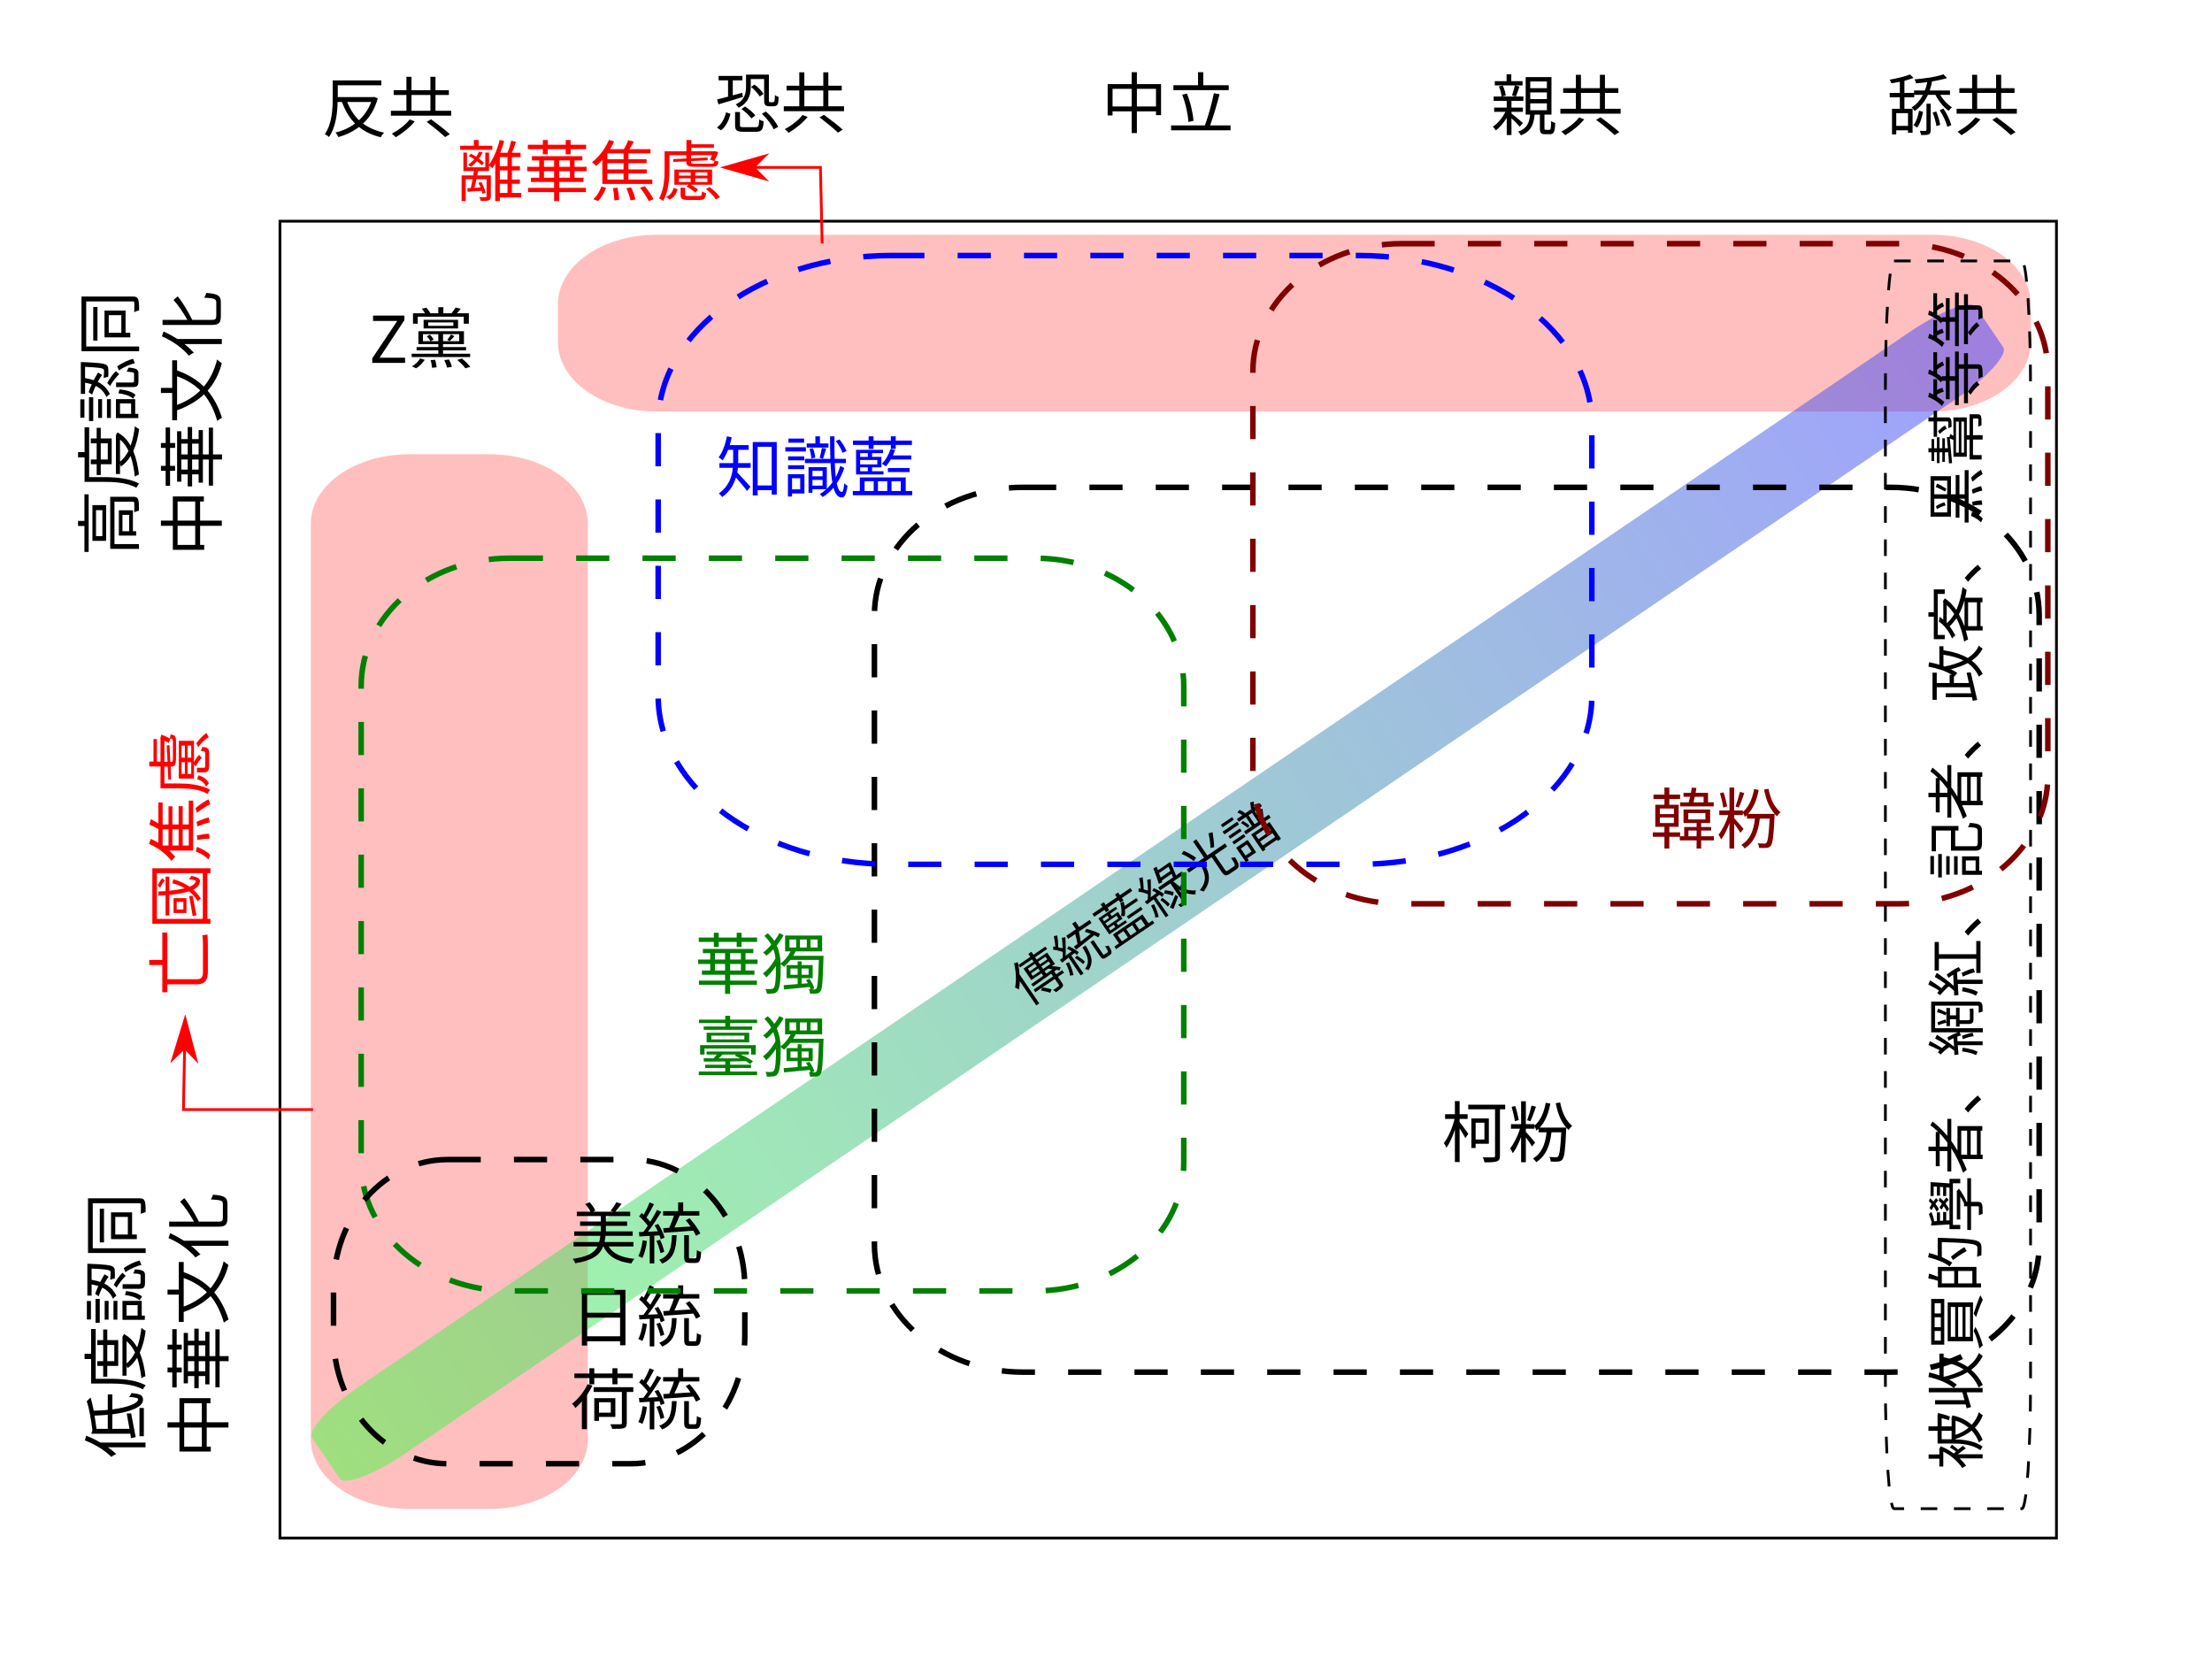
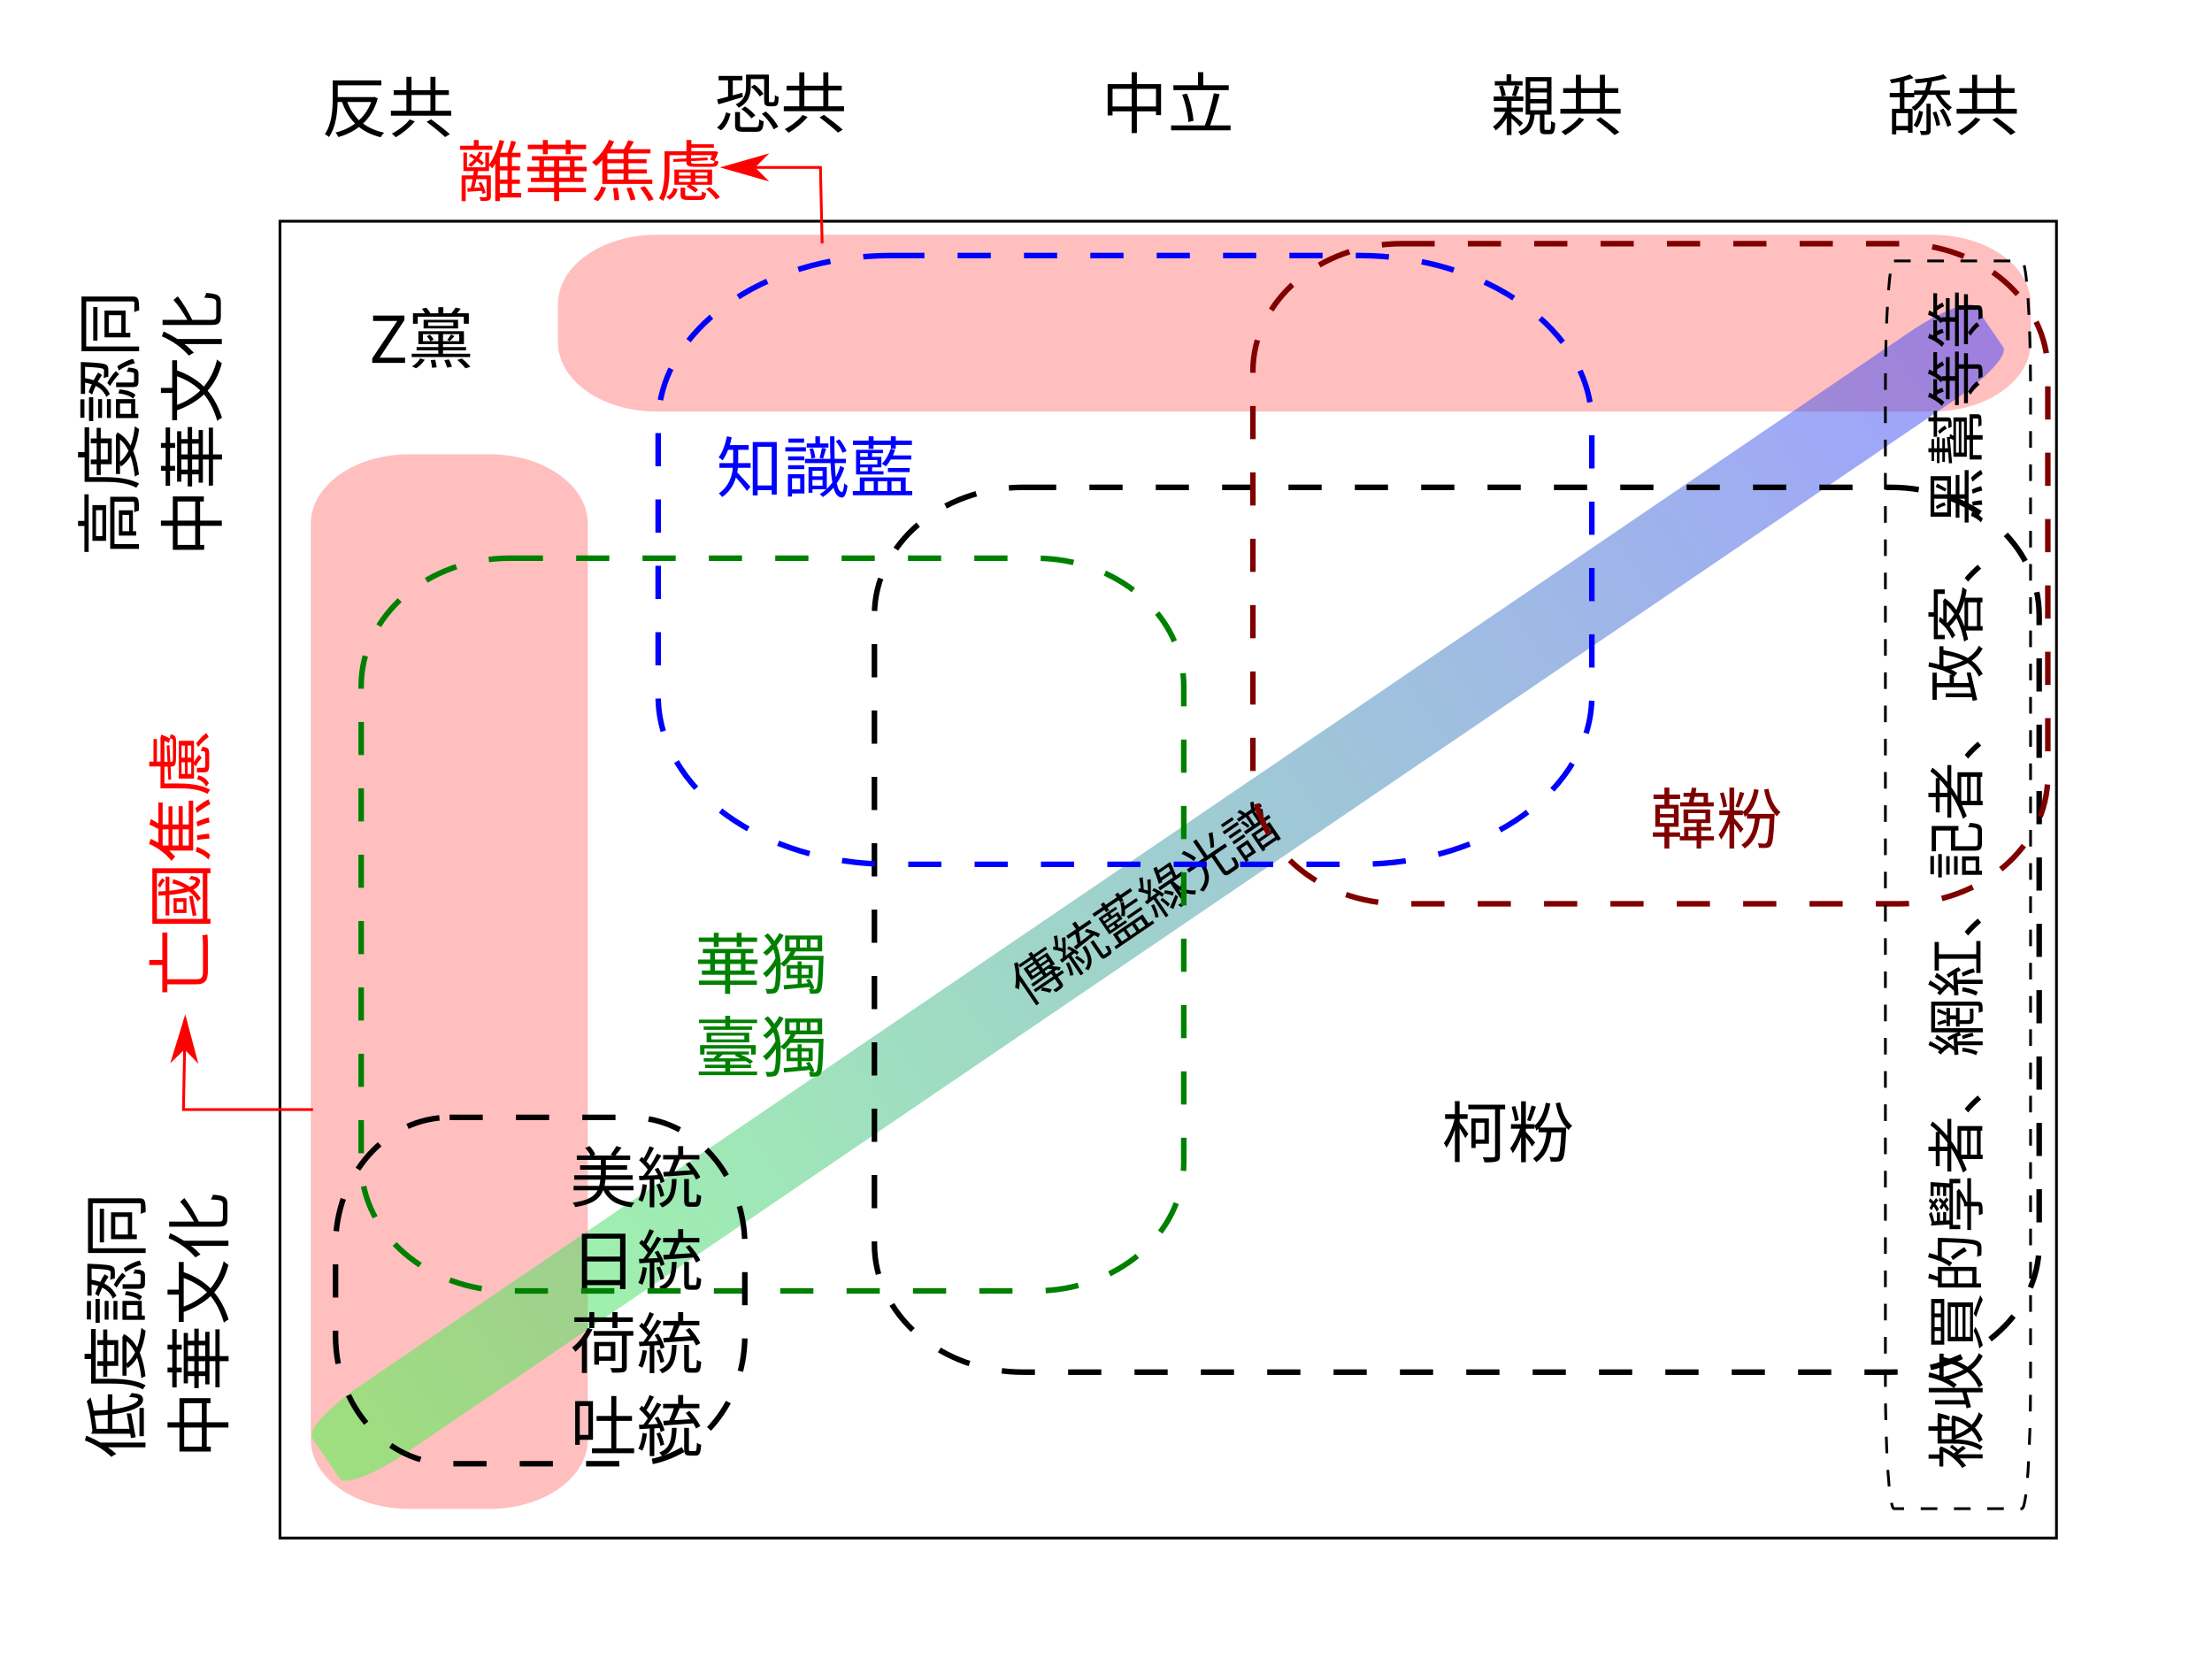
<svg xmlns="http://www.w3.org/2000/svg" xmlns:xlink="http://www.w3.org/1999/xlink" width="800" height="600" viewBox="0 0 211.667 158.75" version="1.1" id="svg8">
  <defs id="defs2">
    <marker orient="auto" refY="0.0" refX="0.0" id="Arrow1Lend" style="overflow:visible;">
      <path id="path4587" d="M 0.0,0.0 L 5.0,-5.0 L -12.5,0.0 L 5.0,5.0 L 0.0,0.0 z " style="fill-rule:evenodd;stroke:#ff0000;stroke-width:1pt;stroke-opacity:1;fill:#ff0000;fill-opacity:1" transform="scale(0.8) rotate(180) translate(12.5,0)" />
    </marker>
    <linearGradient id="linearGradient4662">
      <stop style="stop-color:#40ff40;stop-opacity:0.502" offset="0" id="stop4658" />
      <stop style="stop-color:#4040ff;stop-opacity:0.502" offset="1" id="stop4660" />
    </linearGradient>
    <linearGradient xlink:href="#linearGradient4662" id="linearGradient4664" x1="36.711" y1="276.495" x2="200.091" y2="276.495" gradientUnits="userSpaceOnUse" gradientTransform="matrix(1.17828,0,0,1.17828,-19.51672,-49.30965)" />
    <marker orient="auto" refY="0" refX="0" id="Arrow1Lend-6" style="overflow:visible">
      <path id="path4587-2" d="M 0,0 5,-5 -12.5,0 5,5 Z" style="fill:#ff0000;fill-opacity:1;fill-rule:evenodd;stroke:#ff0000;stroke-width:1pt;stroke-opacity:1" transform="matrix(-0.8,0,0,-0.8,-10,0)" />
    </marker>
    <marker orient="auto" refY="0" refX="0" id="Arrow1Lend-6-7" style="overflow:visible">
      <path id="path4587-2-2" d="M 0,0 5,-5 -12.5,0 5,5 Z" style="fill:#ff0000;fill-opacity:1;fill-rule:evenodd;stroke:#ff0000;stroke-width:1pt;stroke-opacity:1" transform="matrix(-0.8,0,0,-0.8,-10,0)" />
    </marker>
  </defs>
  <g id="layer1" transform="translate(0,-138.25)">
    <rect style="fill:#ff0000;fill-opacity:0.251;stroke:none;stroke-width:0.265;stroke-miterlimit:4;stroke-dasharray:0.529, 1.587;stroke-dashoffset:0;stroke-opacity:1" id="rect4572-47-3-6-7-4" width="26.504" height="100.918" x="29.743" y="181.718" ry="6.637" rx="9.404" />
    <rect style="fill:#ff0000;stroke:none;stroke-width:0.265;stroke-miterlimit:4;stroke-dasharray:0.529, 1.587;stroke-dashoffset:0;stroke-opacity:1;fill-opacity:0.251" id="rect4572-47-3-6-7" width="140.936" height="16.913" x="53.39" y="160.717" ry="6.637" rx="9.404" />
    <g id="g4711" transform="rotate(-34.21668,29.58831,265.0382)">
      <rect rx="6.625" ry="1.559" y="272.582" x="23.739" height="7.794" width="192.508" id="rect4643" style="fill:url(#linearGradient4664);fill-opacity:1;stroke:none;stroke-width:0.312;stroke-miterlimit:4;stroke-dasharray:1.873, 1.873;stroke-dashoffset:0;stroke-opacity:1" />
      <text id="text4706" y="278.479" x="103.518" style="font-style:normal;font-variant:normal;font-weight:normal;font-stretch:normal;font-size:4.939px;line-height:1.25;font-family:'AR PL UKai TW';-inkscape-font-specification:'AR PL UKai TW';letter-spacing:0px;word-spacing:0px;fill:#000000;fill-opacity:1;stroke:none;stroke-width:0.265" xml:space="preserve">
        <tspan style="font-size:4.939px;stroke-width:0.265" y="278.479" x="103.518" id="tspan4704">傳統藍綠光譜</tspan>
      </text>
    </g>
    <rect id="rect3699" width="169.995" height="126.008" x="26.789" y="159.417" style="fill:none;stroke:#000000;stroke-width:0.265;stroke-opacity:1" />
    <text xml:space="preserve" style="font-style:normal;font-variant:normal;font-weight:normal;font-stretch:normal;font-size:6.35px;line-height:1.25;font-family:'AR PL UKai TW';-inkscape-font-specification:'AR PL UKai TW';letter-spacing:0px;word-spacing:0px;fill:#000000;fill-opacity:1;stroke:none;stroke-width:0.265" x="30.758" y="150.87" id="text4508">
      <tspan id="tspan4506" x="30.758" y="150.87" style="font-style:normal;font-variant:normal;font-weight:normal;font-stretch:normal;font-family:'AR PL UKai TW';-inkscape-font-specification:'AR PL UKai TW';stroke-width:0.265">反共</tspan>
    </text>
    <text xml:space="preserve" style="font-style:normal;font-variant:normal;font-weight:normal;font-stretch:normal;font-size:6.35px;line-height:1.25;font-family:'AR PL UKai TW';-inkscape-font-specification:'AR PL UKai TW';letter-spacing:0px;word-spacing:0px;fill:#000000;fill-opacity:1;stroke:none;stroke-width:0.265" x="68.357" y="150.438" id="text4512">
      <tspan id="tspan4510" x="68.357" y="150.438" style="stroke-width:0.265">恐共</tspan>
    </text>
    <text xml:space="preserve" style="font-style:normal;font-variant:normal;font-weight:normal;font-stretch:normal;font-size:6.35px;line-height:1.25;font-family:'AR PL UKai TW';-inkscape-font-specification:'AR PL UKai TW';letter-spacing:0px;word-spacing:0px;fill:#000000;fill-opacity:1;stroke:none;stroke-width:0.265" x="105.383" y="150.487" id="text4516">
      <tspan id="tspan4514" x="105.383" y="150.487" style="stroke-width:0.265">中立</tspan>
    </text>
    <text xml:space="preserve" style="font-style:normal;font-variant:normal;font-weight:normal;font-stretch:normal;font-size:6.35px;line-height:1.25;font-family:'AR PL UKai TW';-inkscape-font-specification:'AR PL UKai TW';letter-spacing:0px;word-spacing:0px;fill:#000000;fill-opacity:1;stroke:none;stroke-width:0.265" x="142.666" y="150.673" id="text4520">
      <tspan id="tspan4518" x="142.666" y="150.673" style="stroke-width:0.265">親共</tspan>
    </text>
    <text xml:space="preserve" style="font-style:normal;font-variant:normal;font-weight:normal;font-stretch:normal;font-size:6.35px;line-height:1.25;font-family:'AR PL UKai TW';-inkscape-font-specification:'AR PL UKai TW';letter-spacing:0px;word-spacing:0px;fill:#000000;fill-opacity:1;stroke:none;stroke-width:0.265" x="180.578" y="150.668" id="text4524">
      <tspan id="tspan4522" x="180.578" y="150.668" style="stroke-width:0.265">舔共</tspan>
    </text>
    <text xml:space="preserve" style="font-style:normal;font-variant:normal;font-weight:normal;font-stretch:normal;font-size:6.35px;line-height:1.25;font-family:'AR PL UKai TW';-inkscape-font-specification:'AR PL UKai TW, Normal';font-variant-ligatures:normal;font-variant-caps:normal;font-variant-numeric:normal;font-feature-settings:normal;text-align:start;letter-spacing:0px;word-spacing:0px;writing-mode:lr-tb;text-anchor:start;fill:#000000;fill-opacity:1;stroke:none;stroke-width:0.265" x="-191.473" y="12.793" id="text4528" transform="rotate(-90)">
      <tspan id="tspan4526" x="-191.473" y="12.793" style="font-style:normal;font-variant:normal;font-weight:normal;font-stretch:normal;font-size:6.35px;font-family:'AR PL UKai TW';-inkscape-font-specification:'AR PL UKai TW, Normal';font-variant-ligatures:normal;font-variant-caps:normal;font-variant-numeric:normal;font-feature-settings:normal;text-align:start;writing-mode:lr-tb;text-anchor:start;stroke-width:0.265">高度認同</tspan>
      <tspan x="-191.473" y="20.73" style="font-style:normal;font-variant:normal;font-weight:normal;font-stretch:normal;font-size:6.35px;font-family:'AR PL UKai TW';-inkscape-font-specification:'AR PL UKai TW, Normal';font-variant-ligatures:normal;font-variant-caps:normal;font-variant-numeric:normal;font-feature-settings:normal;text-align:start;writing-mode:lr-tb;text-anchor:start;stroke-width:0.265" id="tspan4530">中華文化</tspan>
    </text>
    <text xml:space="preserve" style="font-style:normal;font-variant:normal;font-weight:normal;font-stretch:normal;font-size:6.35px;line-height:1.25;font-family:'AR PL UKai TW';-inkscape-font-specification:'AR PL UKai TW, Normal';font-variant-ligatures:normal;font-variant-caps:normal;font-variant-numeric:normal;font-feature-settings:normal;text-align:start;letter-spacing:0px;word-spacing:0px;writing-mode:lr-tb;text-anchor:start;fill:#000000;fill-opacity:1;stroke:none;stroke-width:0.265" x="-277.759" y="13.419" id="text4534" transform="rotate(-90)">
      <tspan id="tspan4532" x="-277.759" y="13.419" style="font-style:normal;font-variant:normal;font-weight:normal;font-stretch:normal;font-size:6.35px;font-family:'AR PL UKai TW';-inkscape-font-specification:'AR PL UKai TW, Normal';font-variant-ligatures:normal;font-variant-caps:normal;font-variant-numeric:normal;font-feature-settings:normal;text-align:start;writing-mode:lr-tb;text-anchor:start;stroke-width:0.265">低度認同</tspan>
      <tspan x="-277.759" y="21.357" style="font-style:normal;font-variant:normal;font-weight:normal;font-stretch:normal;font-size:6.35px;font-family:'AR PL UKai TW';-inkscape-font-specification:'AR PL UKai TW, Normal';font-variant-ligatures:normal;font-variant-caps:normal;font-variant-numeric:normal;font-feature-settings:normal;text-align:start;writing-mode:lr-tb;text-anchor:start;stroke-width:0.265" id="tspan4536">中華文化</tspan>
    </text>
    <text xml:space="preserve" style="font-style:normal;font-variant:normal;font-weight:normal;font-stretch:normal;font-size:5.644px;line-height:1.25;font-family:'AR PL UKai TW';-inkscape-font-specification:'AR PL UKai TW, Normal';font-variant-ligatures:normal;font-variant-caps:normal;font-variant-numeric:normal;font-feature-settings:normal;text-align:start;letter-spacing:0px;word-spacing:0px;writing-mode:lr-tb;text-anchor:start;fill:#000000;fill-opacity:1;stroke:none;stroke-width:0.265" x="-278.862" y="189.264" id="text4540" transform="rotate(-90)">
      <tspan id="tspan4538" x="-278.862" y="189.264" style="font-style:normal;font-variant:normal;font-weight:normal;font-stretch:normal;font-size:5.644px;font-family:'AR PL UKai TW';-inkscape-font-specification:'AR PL UKai TW, Normal';font-variant-ligatures:normal;font-variant-caps:normal;font-variant-numeric:normal;font-feature-settings:normal;text-align:start;writing-mode:lr-tb;text-anchor:start;stroke-width:0.265">被收買的學者、網紅、記者、政客、黑幫等等</tspan>
    </text>
    <text xml:space="preserve" style="font-style:normal;font-variant:normal;font-weight:normal;font-stretch:normal;font-size:6.35px;line-height:1.25;font-family:'AR PL UKai TW';-inkscape-font-specification:'AR PL UKai TW';letter-spacing:0px;word-spacing:0px;fill:#008000;fill-opacity:1;stroke:none;stroke-width:0.265" x="66.477" y="232.839" id="text4544">
      <tspan id="tspan4542" x="66.477" y="232.839" style="fill:#008000;fill-opacity:1;stroke-width:0.265">華獨</tspan>
      <tspan x="66.477" y="240.776" style="fill:#008000;fill-opacity:1;stroke-width:0.265" id="tspan4548">臺獨</tspan>
    </text>
-     <text xml:space="preserve" style="font-style:normal;font-variant:normal;font-weight:normal;font-stretch:normal;font-size:6.35px;line-height:1.25;font-family:'AR PL UKai TW';-inkscape-font-specification:'AR PL UKai TW';letter-spacing:0px;word-spacing:0px;fill:#000000;fill-opacity:1;stroke:none;stroke-width:0.265" x="54.57" y="258.635" id="text4554">
-       <tspan id="tspan4552" x="54.57" y="258.635" style="stroke-width:0.265">美統</tspan>
-       <tspan x="54.57" y="266.573" style="stroke-width:0.265" id="tspan4558">日統</tspan>
-       <tspan x="54.57" y="274.51" style="stroke-width:0.265" id="tspan4556">荷統</tspan>
+     <text xml:space="preserve" style="font-style:normal;font-variant:normal;font-weight:normal;font-stretch:normal;font-size:6.35px;line-height:1.25;font-family:'AR PL UKai TW';-inkscape-font-specification:'AR PL UKai TW';letter-spacing:0px;word-spacing:0px;fill:#000000;fill-opacity:1;stroke:none;stroke-width:0.265" x="54.57" y="253.254" id="text4554">
+       <tspan id="tspan4552" x="54.57" y="253.254" style="stroke-width:0.265">美統</tspan>
+       <tspan x="54.57" y="261.192" style="stroke-width:0.265" id="tspan4558">日統</tspan>
+       <tspan x="54.57" y="269.129" style="stroke-width:0.265" id="tspan4556">荷統</tspan>
+       <tspan x="54.57" y="277.067" style="stroke-width:0.265" id="tspan895">吐統</tspan>
    </text>
    <text xml:space="preserve" style="font-style:normal;font-variant:normal;font-weight:normal;font-stretch:normal;font-size:6.35px;line-height:1.25;font-family:'AR PL UKai TW';-inkscape-font-specification:'AR PL UKai TW';letter-spacing:0px;word-spacing:0px;fill:#800000;fill-opacity:1;stroke:none;stroke-width:0.265" x="157.895" y="218.948" id="text4562">
      <tspan id="tspan4560" x="157.895" y="218.948" style="fill:#800000;fill-opacity:1;stroke-width:0.265">韓粉</tspan>
    </text>
    <text xml:space="preserve" style="font-style:normal;font-variant:normal;font-weight:normal;font-stretch:normal;font-size:6.35px;line-height:1.25;font-family:'AR PL UKai TW';-inkscape-font-specification:'AR PL UKai TW';letter-spacing:0px;word-spacing:0px;fill:#000000;fill-opacity:1;stroke:none;stroke-width:0.265" x="137.955" y="248.962" id="text4566">
      <tspan id="tspan4564" x="137.955" y="248.962" style="fill:#000000;fill-opacity:1;stroke-width:0.265">柯粉</tspan>
    </text>
    <text xml:space="preserve" style="font-style:normal;font-variant:normal;font-weight:normal;font-stretch:normal;font-size:6.35px;line-height:1.25;font-family:'AR PL UKai TW';-inkscape-font-specification:'AR PL UKai TW';letter-spacing:0px;word-spacing:0px;fill:#000000;fill-opacity:1;stroke:none;stroke-width:0.265" x="35.388" y="172.977" id="text4570">
      <tspan id="tspan4568" x="35.388" y="172.977" style="stroke-width:0.265">Z黨</tspan>
    </text>
    <rect style="fill:none;stroke:#000000;stroke-width:0.529;stroke-miterlimit:4;stroke-dasharray:3.175, 3.175;stroke-dashoffset:0;stroke-opacity:1" id="rect4572" width="111.456" height="84.667" x="83.674" y="184.883" ry="12.237" rx="14.221" />
    <rect style="fill:none;stroke:#008000;stroke-width:0.529;stroke-miterlimit:4;stroke-dasharray:3.175, 3.175;stroke-dashoffset:0;stroke-opacity:1" id="rect4572-4" width="78.714" height="70.115" x="34.561" y="191.663" ry="12.237" rx="14.221" />
    <rect style="fill:none;stroke:#800000;stroke-width:0.529;stroke-miterlimit:4;stroke-dasharray:3.175, 3.175;stroke-dashoffset:0;stroke-opacity:1" id="rect4572-8" width="76.068" height="63.169" x="119.889" y="161.566" ry="12.237" rx="14.221" />
    <rect style="fill:none;stroke:#000000;stroke-width:0.265;stroke-miterlimit:4;stroke-dasharray:1.59, 1.59;stroke-dashoffset:0;stroke-opacity:1" id="rect4572-7" width="13.891" height="119.393" x="180.413" y="163.22" ry="12.237" rx="0.827" />
-     <rect style="fill:none;stroke:#000000;stroke-width:0.529;stroke-miterlimit:4;stroke-dasharray:3.175,3.175;stroke-dashoffset:0;stroke-opacity:1" id="rect4572-0" width="39.357" height="29.104" x="31.915" y="249.21" ry="12.237" rx="10.914" />
+     <rect style="fill:none;stroke:#000000;stroke-width:0.529;stroke-miterlimit:4;stroke-dasharray:3.175, 3.175;stroke-dashoffset:0;stroke-opacity:1" id="rect4572-0" width="39.165" height="33.14" x="32.108" y="245.174" ry="12.237" rx="10.914" />
    <rect style="fill:none;stroke:#0000ff;stroke-width:0.529;stroke-miterlimit:4;stroke-dasharray:3.175, 3.175;stroke-dashoffset:0;stroke-opacity:1" id="rect4572-47" width="89.342" height="58.254" x="62.981" y="162.701" ry="16.093" rx="22.303" />
    <text xml:space="preserve" style="font-style:normal;font-variant:normal;font-weight:normal;font-stretch:normal;font-size:6.35px;line-height:1.25;font-family:'AR PL UKai TW';-inkscape-font-specification:'AR PL UKai TW';letter-spacing:0px;word-spacing:0px;fill:#0000ff;fill-opacity:1;stroke:none;stroke-width:0.265" x="68.564" y="185.329" id="text4570-9">
      <tspan id="tspan4568-3" x="68.564" y="185.329" style="fill:#0000ff;stroke-width:0.265">知識藍</tspan>
    </text>
    <text xml:space="preserve" style="font-style:normal;font-variant:normal;font-weight:normal;font-stretch:normal;font-size:6.35px;line-height:1.25;font-family:'AR PL UKai TW';-inkscape-font-specification:'AR PL UKai TW';letter-spacing:0px;word-spacing:0px;fill:#ff0000;fill-opacity:1;stroke:none;stroke-width:0.265" x="-233.515" y="19.611" id="text4883" transform="rotate(-90)">
      <tspan id="tspan4881" x="-233.515" y="19.611" style="font-style:normal;font-variant:normal;font-weight:normal;font-stretch:normal;font-family:'AR PL UKai TW';-inkscape-font-specification:'AR PL UKai TW';fill:#ff0000;stroke-width:0.265">亡國焦慮</tspan>
    </text>
    <text xml:space="preserve" style="font-style:normal;font-variant:normal;font-weight:normal;font-stretch:normal;font-size:6.35px;line-height:1.25;font-family:'AR PL UKai TW';-inkscape-font-specification:'AR PL UKai TW';letter-spacing:0px;word-spacing:0px;fill:#ff0000;fill-opacity:1;stroke:none;stroke-width:0.265" x="43.765" y="156.977" id="text4883-5">
      <tspan id="tspan4881-8" x="43.765" y="156.977" style="font-style:normal;font-variant:normal;font-weight:normal;font-stretch:normal;font-family:'AR PL UKai TW';-inkscape-font-specification:'AR PL UKai TW';fill:#ff0000;stroke-width:0.265">離華焦慮</tspan>
    </text>
    <path style="fill:none;stroke:#ff0000;stroke-width:0.265;stroke-linecap:butt;stroke-linejoin:miter;stroke-miterlimit:4;stroke-dasharray:none;stroke-opacity:1;marker-end:url(#Arrow1Lend-6)" d="m 78.672,161.547 -0.165,-7.276 -9.095,-1e-5" id="path4582-8" />
    <path style="fill:none;stroke:#ff0000;stroke-width:0.265;stroke-linecap:butt;stroke-linejoin:miter;stroke-miterlimit:4;stroke-dasharray:none;stroke-opacity:1;marker-end:url(#Arrow1Lend-6-7)" d="m 29.956,244.423 -12.402,0 0.165,-8.599" id="path4582-8-4" />
  </g>
</svg>
